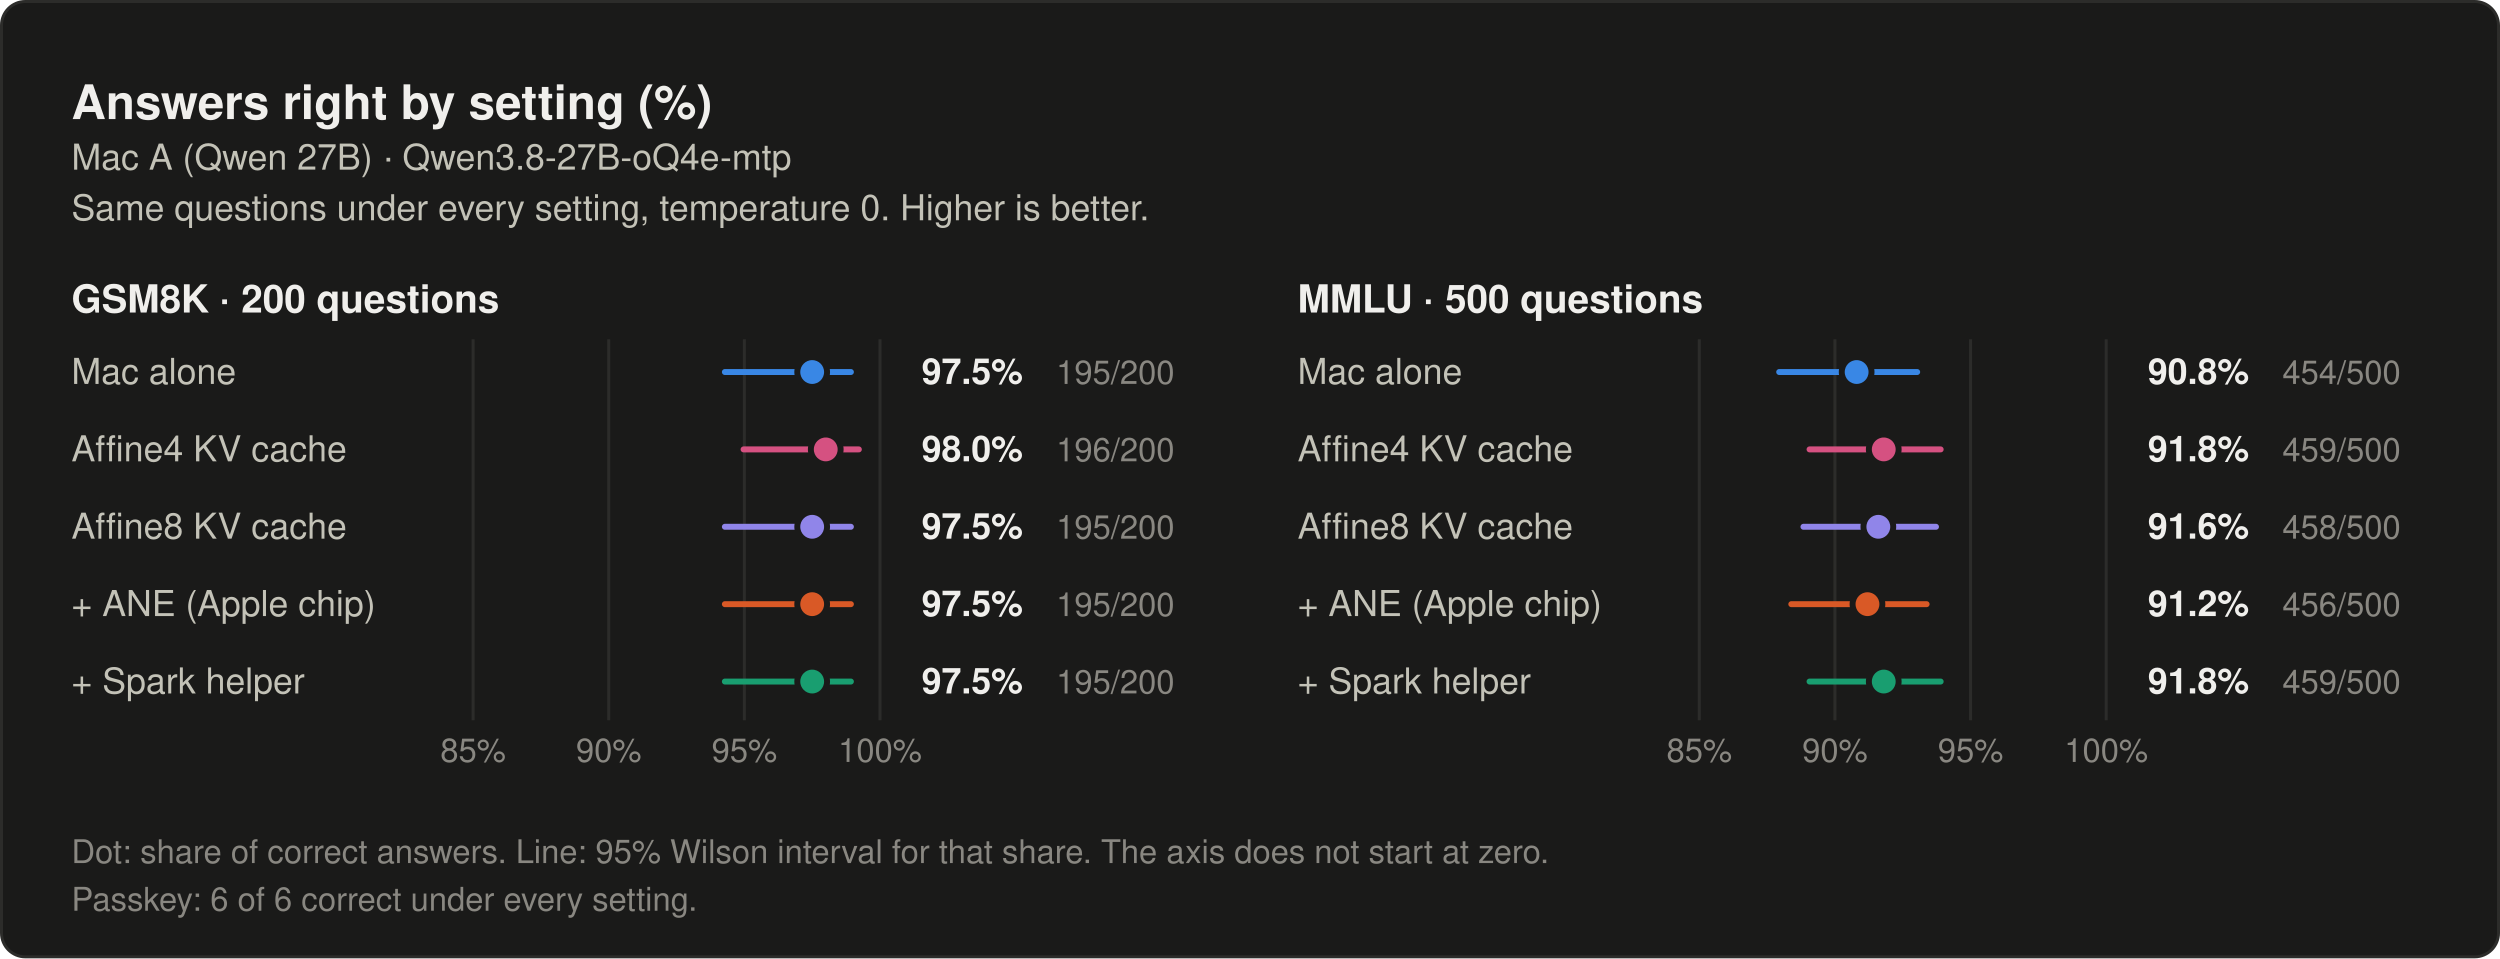
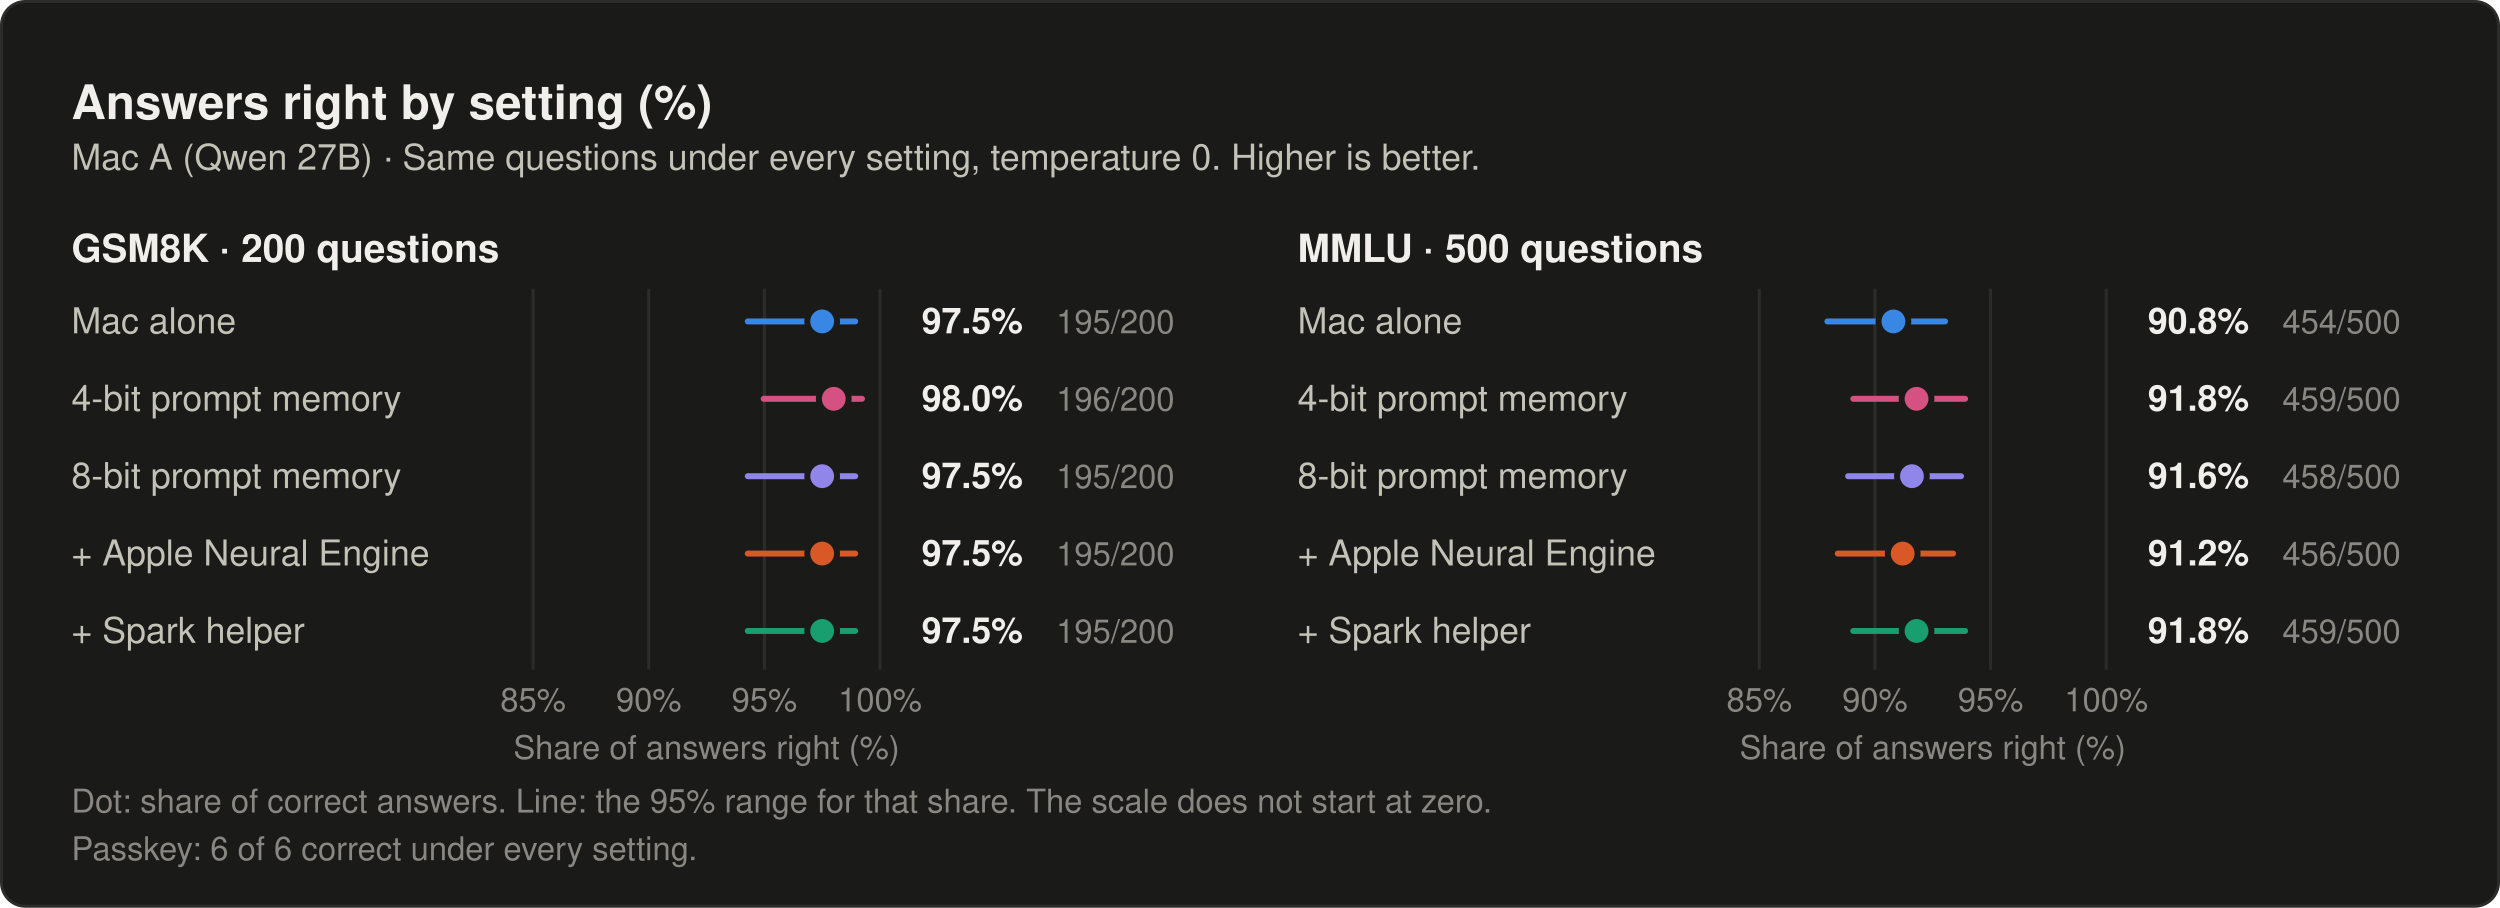
- <svg xmlns="http://www.w3.org/2000/svg" width="840" height="322" viewBox="0 0 840 322" role="img" aria-label="Answers right by setting (%) Mac A (Qwen 27B) · Qwen3.8-27B-oQ4e-mtp Same questions under every setting, temperature 0. Higher is better." font-family="system-ui, -apple-system, 'Segoe UI', Helvetica, Arial, sans-serif">
-   <rect x="0.5" y="0.5" width="839" height="321" fill="#1a1a19" rx="8" stroke="#2c2c2a" stroke-width="1" />
+ <svg xmlns="http://www.w3.org/2000/svg" width="840" height="305" viewBox="0 0 840 305" role="img" aria-label="Answers right by setting (%) Mac A (Qwen 27B) · Same questions under every setting, temperature 0. Higher is better." font-family="system-ui, -apple-system, 'Segoe UI', Helvetica, Arial, sans-serif">
+   <rect x="0.5" y="0.5" width="839" height="304" fill="#1a1a19" rx="8" stroke="#2c2c2a" stroke-width="1" />
  <text x="24" y="40" font-size="16" fill="#f0efec" font-weight="600">Answers right by setting (%)</text>
-   <text x="24" y="57" font-size="12" fill="#c3c2b7">Mac A (Qwen 27B) · Qwen3.8-27B-oQ4e-mtp</text>
-   <text x="24" y="74" font-size="12" fill="#c3c2b7">Same questions under every setting, temperature 0. Higher is better.</text>
-   <text x="24" y="105" font-size="13" fill="#f0efec" font-weight="600">GSM8K · 200 questions</text>
-   <line x1="158.96" y1="114" x2="158.96" y2="242" stroke="#2c2c2a" stroke-width="1" />
-   <text x="158.96" y="256" font-size="11" fill="#898781" text-anchor="middle">85%</text>
-   <line x1="204.53" y1="114" x2="204.53" y2="242" stroke="#2c2c2a" stroke-width="1" />
-   <text x="204.53" y="256" font-size="11" fill="#898781" text-anchor="middle">90%</text>
-   <line x1="250.11" y1="114" x2="250.11" y2="242" stroke="#2c2c2a" stroke-width="1" />
-   <text x="250.11" y="256" font-size="11" fill="#898781" text-anchor="middle">95%</text>
-   <line x1="295.68" y1="114" x2="295.68" y2="242" stroke="#2c2c2a" stroke-width="1" />
-   <text x="295.68" y="256" font-size="11" fill="#898781" text-anchor="middle">100%</text>
-   <text x="24" y="129" font-size="12" fill="#c3c2b7">Mac alone</text>
-   <line x1="243.56" y1="125" x2="285.9" y2="125" stroke="#3987e5" stroke-width="2" stroke-linecap="round" />
-   <circle cx="272.89" cy="125" r="5" fill="#3987e5" stroke="#1a1a19" stroke-width="2" />
-   <text x="309.68" y="129" font-size="12" fill="#f0efec" font-weight="600">97.5%</text>
-   <text x="354.88" y="129" font-size="11" fill="#898781">195/200</text>
-   <text x="24" y="155" font-size="12" fill="#c3c2b7">Affine4 KV cache</text>
-   <line x1="249.84" y1="151" x2="288.57" y2="151" stroke="#d55181" stroke-width="2" stroke-linecap="round" />
-   <circle cx="277.45" cy="151" r="5" fill="#d55181" stroke="#1a1a19" stroke-width="2" />
-   <text x="309.68" y="155" font-size="12" fill="#f0efec" font-weight="600">98.0%</text>
-   <text x="354.88" y="155" font-size="11" fill="#898781">196/200</text>
-   <text x="24" y="181" font-size="12" fill="#c3c2b7">Affine8 KV cache</text>
-   <line x1="243.56" y1="177" x2="285.9" y2="177" stroke="#9085e9" stroke-width="2" stroke-linecap="round" />
-   <circle cx="272.89" cy="177" r="5" fill="#9085e9" stroke="#1a1a19" stroke-width="2" />
-   <text x="309.68" y="181" font-size="12" fill="#f0efec" font-weight="600">97.5%</text>
-   <text x="354.88" y="181" font-size="11" fill="#898781">195/200</text>
-   <text x="24" y="207" font-size="12" fill="#c3c2b7">+ ANE (Apple chip)</text>
-   <line x1="243.56" y1="203" x2="285.9" y2="203" stroke="#d95926" stroke-width="2" stroke-linecap="round" />
-   <circle cx="272.89" cy="203" r="5" fill="#d95926" stroke="#1a1a19" stroke-width="2" />
-   <text x="309.68" y="207" font-size="12" fill="#f0efec" font-weight="600">97.5%</text>
-   <text x="354.88" y="207" font-size="11" fill="#898781">195/200</text>
-   <text x="24" y="233" font-size="12" fill="#c3c2b7">+ Spark helper</text>
-   <line x1="243.56" y1="229" x2="285.9" y2="229" stroke="#199e70" stroke-width="2" stroke-linecap="round" />
-   <circle cx="272.89" cy="229" r="5" fill="#199e70" stroke="#1a1a19" stroke-width="2" />
-   <text x="309.68" y="233" font-size="12" fill="#f0efec" font-weight="600">97.5%</text>
-   <text x="354.88" y="233" font-size="11" fill="#898781">195/200</text>
-   <text x="436" y="105" font-size="13" fill="#f0efec" font-weight="600">MMLU · 500 questions</text>
-   <line x1="570.96" y1="114" x2="570.96" y2="242" stroke="#2c2c2a" stroke-width="1" />
-   <text x="570.96" y="256" font-size="11" fill="#898781" text-anchor="middle">85%</text>
-   <line x1="616.53" y1="114" x2="616.53" y2="242" stroke="#2c2c2a" stroke-width="1" />
-   <text x="616.53" y="256" font-size="11" fill="#898781" text-anchor="middle">90%</text>
-   <line x1="662.11" y1="114" x2="662.11" y2="242" stroke="#2c2c2a" stroke-width="1" />
-   <text x="662.11" y="256" font-size="11" fill="#898781" text-anchor="middle">95%</text>
-   <line x1="707.68" y1="114" x2="707.68" y2="242" stroke="#2c2c2a" stroke-width="1" />
-   <text x="707.68" y="256" font-size="11" fill="#898781" text-anchor="middle">100%</text>
-   <text x="436" y="129" font-size="12" fill="#c3c2b7">Mac alone</text>
-   <line x1="597.81" y1="125" x2="644.17" y2="125" stroke="#3987e5" stroke-width="2" stroke-linecap="round" />
-   <circle cx="623.83" cy="125" r="5" fill="#3987e5" stroke="#1a1a19" stroke-width="2" />
-   <text x="721.68" y="129" font-size="12" fill="#f0efec" font-weight="600">90.8%</text>
-   <text x="766.88" y="129" font-size="11" fill="#898781">454/500</text>
-   <text x="436" y="155" font-size="12" fill="#c3c2b7">Affine4 KV cache</text>
-   <line x1="608.01" y1="151" x2="652.06" y2="151" stroke="#d55181" stroke-width="2" stroke-linecap="round" />
-   <circle cx="632.94" cy="151" r="5" fill="#d55181" stroke="#1a1a19" stroke-width="2" />
-   <text x="721.68" y="155" font-size="12" fill="#f0efec" font-weight="600">91.8%</text>
-   <text x="766.88" y="155" font-size="11" fill="#898781">459/500</text>
-   <text x="436" y="181" font-size="12" fill="#c3c2b7">Affine8 KV cache</text>
-   <line x1="605.96" y1="177" x2="650.49" y2="177" stroke="#9085e9" stroke-width="2" stroke-linecap="round" />
-   <circle cx="631.12" cy="177" r="5" fill="#9085e9" stroke="#1a1a19" stroke-width="2" />
-   <text x="721.68" y="181" font-size="12" fill="#f0efec" font-weight="600">91.6%</text>
-   <text x="766.88" y="181" font-size="11" fill="#898781">458/500</text>
-   <text x="436" y="207" font-size="12" fill="#c3c2b7">+ ANE (Apple chip)</text>
-   <line x1="601.88" y1="203" x2="647.34" y2="203" stroke="#d95926" stroke-width="2" stroke-linecap="round" />
-   <circle cx="627.47" cy="203" r="5" fill="#d95926" stroke="#1a1a19" stroke-width="2" />
-   <text x="721.68" y="207" font-size="12" fill="#f0efec" font-weight="600">91.2%</text>
-   <text x="766.88" y="207" font-size="11" fill="#898781">456/500</text>
-   <text x="436" y="233" font-size="12" fill="#c3c2b7">+ Spark helper</text>
-   <line x1="608.01" y1="229" x2="652.06" y2="229" stroke="#199e70" stroke-width="2" stroke-linecap="round" />
-   <circle cx="632.94" cy="229" r="5" fill="#199e70" stroke="#1a1a19" stroke-width="2" />
-   <text x="721.68" y="233" font-size="12" fill="#f0efec" font-weight="600">91.8%</text>
-   <text x="766.88" y="233" font-size="11" fill="#898781">459/500</text>
-   <text x="24" y="290" font-size="11" fill="#898781">Dot: share of correct answers. Line: 95% Wilson interval for that share. The axis does not start at zero.</text>
-   <text x="24" y="306" font-size="11" fill="#898781">Passkey: 6 of 6 correct under every setting.</text>
+   <text x="24" y="57" font-size="12" fill="#c3c2b7">Mac A (Qwen 27B) · Same questions under every setting, temperature 0. Higher is better.</text>
+   <text x="24" y="88" font-size="13" fill="#f0efec" font-weight="600">GSM8K · 200 questions</text>
+   <line x1="179.12" y1="97" x2="179.12" y2="225" stroke="#2c2c2a" stroke-width="1" />
+   <text x="179.12" y="239" font-size="11" fill="#898781" text-anchor="middle">85%</text>
+   <line x1="217.97" y1="97" x2="217.97" y2="225" stroke="#2c2c2a" stroke-width="1" />
+   <text x="217.97" y="239" font-size="11" fill="#898781" text-anchor="middle">90%</text>
+   <line x1="256.83" y1="97" x2="256.83" y2="225" stroke="#2c2c2a" stroke-width="1" />
+   <text x="256.83" y="239" font-size="11" fill="#898781" text-anchor="middle">95%</text>
+   <line x1="295.68" y1="97" x2="295.68" y2="225" stroke="#2c2c2a" stroke-width="1" />
+   <text x="295.68" y="239" font-size="11" fill="#898781" text-anchor="middle">100%</text>
+   <text x="237.4" y="255" font-size="11" fill="#898781" text-anchor="middle">Share of answers right (%)</text>
+   <text x="24" y="112" font-size="12" fill="#c3c2b7">Mac alone</text>
+   <line x1="251.25" y1="108" x2="287.35" y2="108" stroke="#3987e5" stroke-width="2" stroke-linecap="round" />
+   <circle cx="276.25" cy="108" r="5" fill="#3987e5" stroke="#1a1a19" stroke-width="2" />
+   <text x="309.68" y="112" font-size="12" fill="#f0efec" font-weight="600">97.5%</text>
+   <text x="354.88" y="112" font-size="11" fill="#898781">195/200</text>
+   <text x="24" y="138" font-size="12" fill="#c3c2b7">4-bit prompt memory</text>
+   <line x1="256.6" y1="134" x2="289.62" y2="134" stroke="#d55181" stroke-width="2" stroke-linecap="round" />
+   <circle cx="280.14" cy="134" r="5" fill="#d55181" stroke="#1a1a19" stroke-width="2" />
+   <text x="309.68" y="138" font-size="12" fill="#f0efec" font-weight="600">98.0%</text>
+   <text x="354.88" y="138" font-size="11" fill="#898781">196/200</text>
+   <text x="24" y="164" font-size="12" fill="#c3c2b7">8-bit prompt memory</text>
+   <line x1="251.25" y1="160" x2="287.35" y2="160" stroke="#9085e9" stroke-width="2" stroke-linecap="round" />
+   <circle cx="276.25" cy="160" r="5" fill="#9085e9" stroke="#1a1a19" stroke-width="2" />
+   <text x="309.68" y="164" font-size="12" fill="#f0efec" font-weight="600">97.5%</text>
+   <text x="354.88" y="164" font-size="11" fill="#898781">195/200</text>
+   <text x="24" y="190" font-size="12" fill="#c3c2b7">+ Apple Neural Engine</text>
+   <line x1="251.25" y1="186" x2="287.35" y2="186" stroke="#d95926" stroke-width="2" stroke-linecap="round" />
+   <circle cx="276.25" cy="186" r="5" fill="#d95926" stroke="#1a1a19" stroke-width="2" />
+   <text x="309.68" y="190" font-size="12" fill="#f0efec" font-weight="600">97.5%</text>
+   <text x="354.88" y="190" font-size="11" fill="#898781">195/200</text>
+   <text x="24" y="216" font-size="12" fill="#c3c2b7">+ Spark helper</text>
+   <line x1="251.25" y1="212" x2="287.35" y2="212" stroke="#199e70" stroke-width="2" stroke-linecap="round" />
+   <circle cx="276.25" cy="212" r="5" fill="#199e70" stroke="#1a1a19" stroke-width="2" />
+   <text x="309.68" y="216" font-size="12" fill="#f0efec" font-weight="600">97.5%</text>
+   <text x="354.88" y="216" font-size="11" fill="#898781">195/200</text>
+   <text x="436" y="88" font-size="13" fill="#f0efec" font-weight="600">MMLU · 500 questions</text>
+   <line x1="591.12" y1="97" x2="591.12" y2="225" stroke="#2c2c2a" stroke-width="1" />
+   <text x="591.12" y="239" font-size="11" fill="#898781" text-anchor="middle">85%</text>
+   <line x1="629.97" y1="97" x2="629.97" y2="225" stroke="#2c2c2a" stroke-width="1" />
+   <text x="629.97" y="239" font-size="11" fill="#898781" text-anchor="middle">90%</text>
+   <line x1="668.83" y1="97" x2="668.83" y2="225" stroke="#2c2c2a" stroke-width="1" />
+   <text x="668.83" y="239" font-size="11" fill="#898781" text-anchor="middle">95%</text>
+   <line x1="707.68" y1="97" x2="707.68" y2="225" stroke="#2c2c2a" stroke-width="1" />
+   <text x="707.68" y="239" font-size="11" fill="#898781" text-anchor="middle">100%</text>
+   <text x="649.4" y="255" font-size="11" fill="#898781" text-anchor="middle">Share of answers right (%)</text>
+   <text x="436" y="112" font-size="12" fill="#c3c2b7">Mac alone</text>
+   <line x1="614.01" y1="108" x2="653.53" y2="108" stroke="#3987e5" stroke-width="2" stroke-linecap="round" />
+   <circle cx="636.19" cy="108" r="5" fill="#3987e5" stroke="#1a1a19" stroke-width="2" />
+   <text x="721.68" y="112" font-size="12" fill="#f0efec" font-weight="600">90.8%</text>
+   <text x="766.88" y="112" font-size="11" fill="#898781">454/500</text>
+   <text x="436" y="138" font-size="12" fill="#c3c2b7">4-bit prompt memory</text>
+   <line x1="622.7" y1="134" x2="660.26" y2="134" stroke="#d55181" stroke-width="2" stroke-linecap="round" />
+   <circle cx="643.96" cy="134" r="5" fill="#d55181" stroke="#1a1a19" stroke-width="2" />
+   <text x="721.68" y="138" font-size="12" fill="#f0efec" font-weight="600">91.8%</text>
+   <text x="766.88" y="138" font-size="11" fill="#898781">459/500</text>
+   <text x="436" y="164" font-size="12" fill="#c3c2b7">8-bit prompt memory</text>
+   <line x1="620.96" y1="160" x2="658.92" y2="160" stroke="#9085e9" stroke-width="2" stroke-linecap="round" />
+   <circle cx="642.41" cy="160" r="5" fill="#9085e9" stroke="#1a1a19" stroke-width="2" />
+   <text x="721.68" y="164" font-size="12" fill="#f0efec" font-weight="600">91.6%</text>
+   <text x="766.88" y="164" font-size="11" fill="#898781">458/500</text>
+   <text x="436" y="190" font-size="12" fill="#c3c2b7">+ Apple Neural Engine</text>
+   <line x1="617.48" y1="186" x2="656.23" y2="186" stroke="#d95926" stroke-width="2" stroke-linecap="round" />
+   <circle cx="639.3" cy="186" r="5" fill="#d95926" stroke="#1a1a19" stroke-width="2" />
+   <text x="721.68" y="190" font-size="12" fill="#f0efec" font-weight="600">91.2%</text>
+   <text x="766.88" y="190" font-size="11" fill="#898781">456/500</text>
+   <text x="436" y="216" font-size="12" fill="#c3c2b7">+ Spark helper</text>
+   <line x1="622.7" y1="212" x2="660.26" y2="212" stroke="#199e70" stroke-width="2" stroke-linecap="round" />
+   <circle cx="643.96" cy="212" r="5" fill="#199e70" stroke="#1a1a19" stroke-width="2" />
+   <text x="721.68" y="216" font-size="12" fill="#f0efec" font-weight="600">91.8%</text>
+   <text x="766.88" y="216" font-size="11" fill="#898781">459/500</text>
+   <text x="24" y="273" font-size="11" fill="#898781">Dot: share of correct answers. Line: the 95% range for that share. The scale does not start at zero.</text>
+   <text x="24" y="289" font-size="11" fill="#898781">Passkey: 6 of 6 correct under every setting.</text>
</svg>
